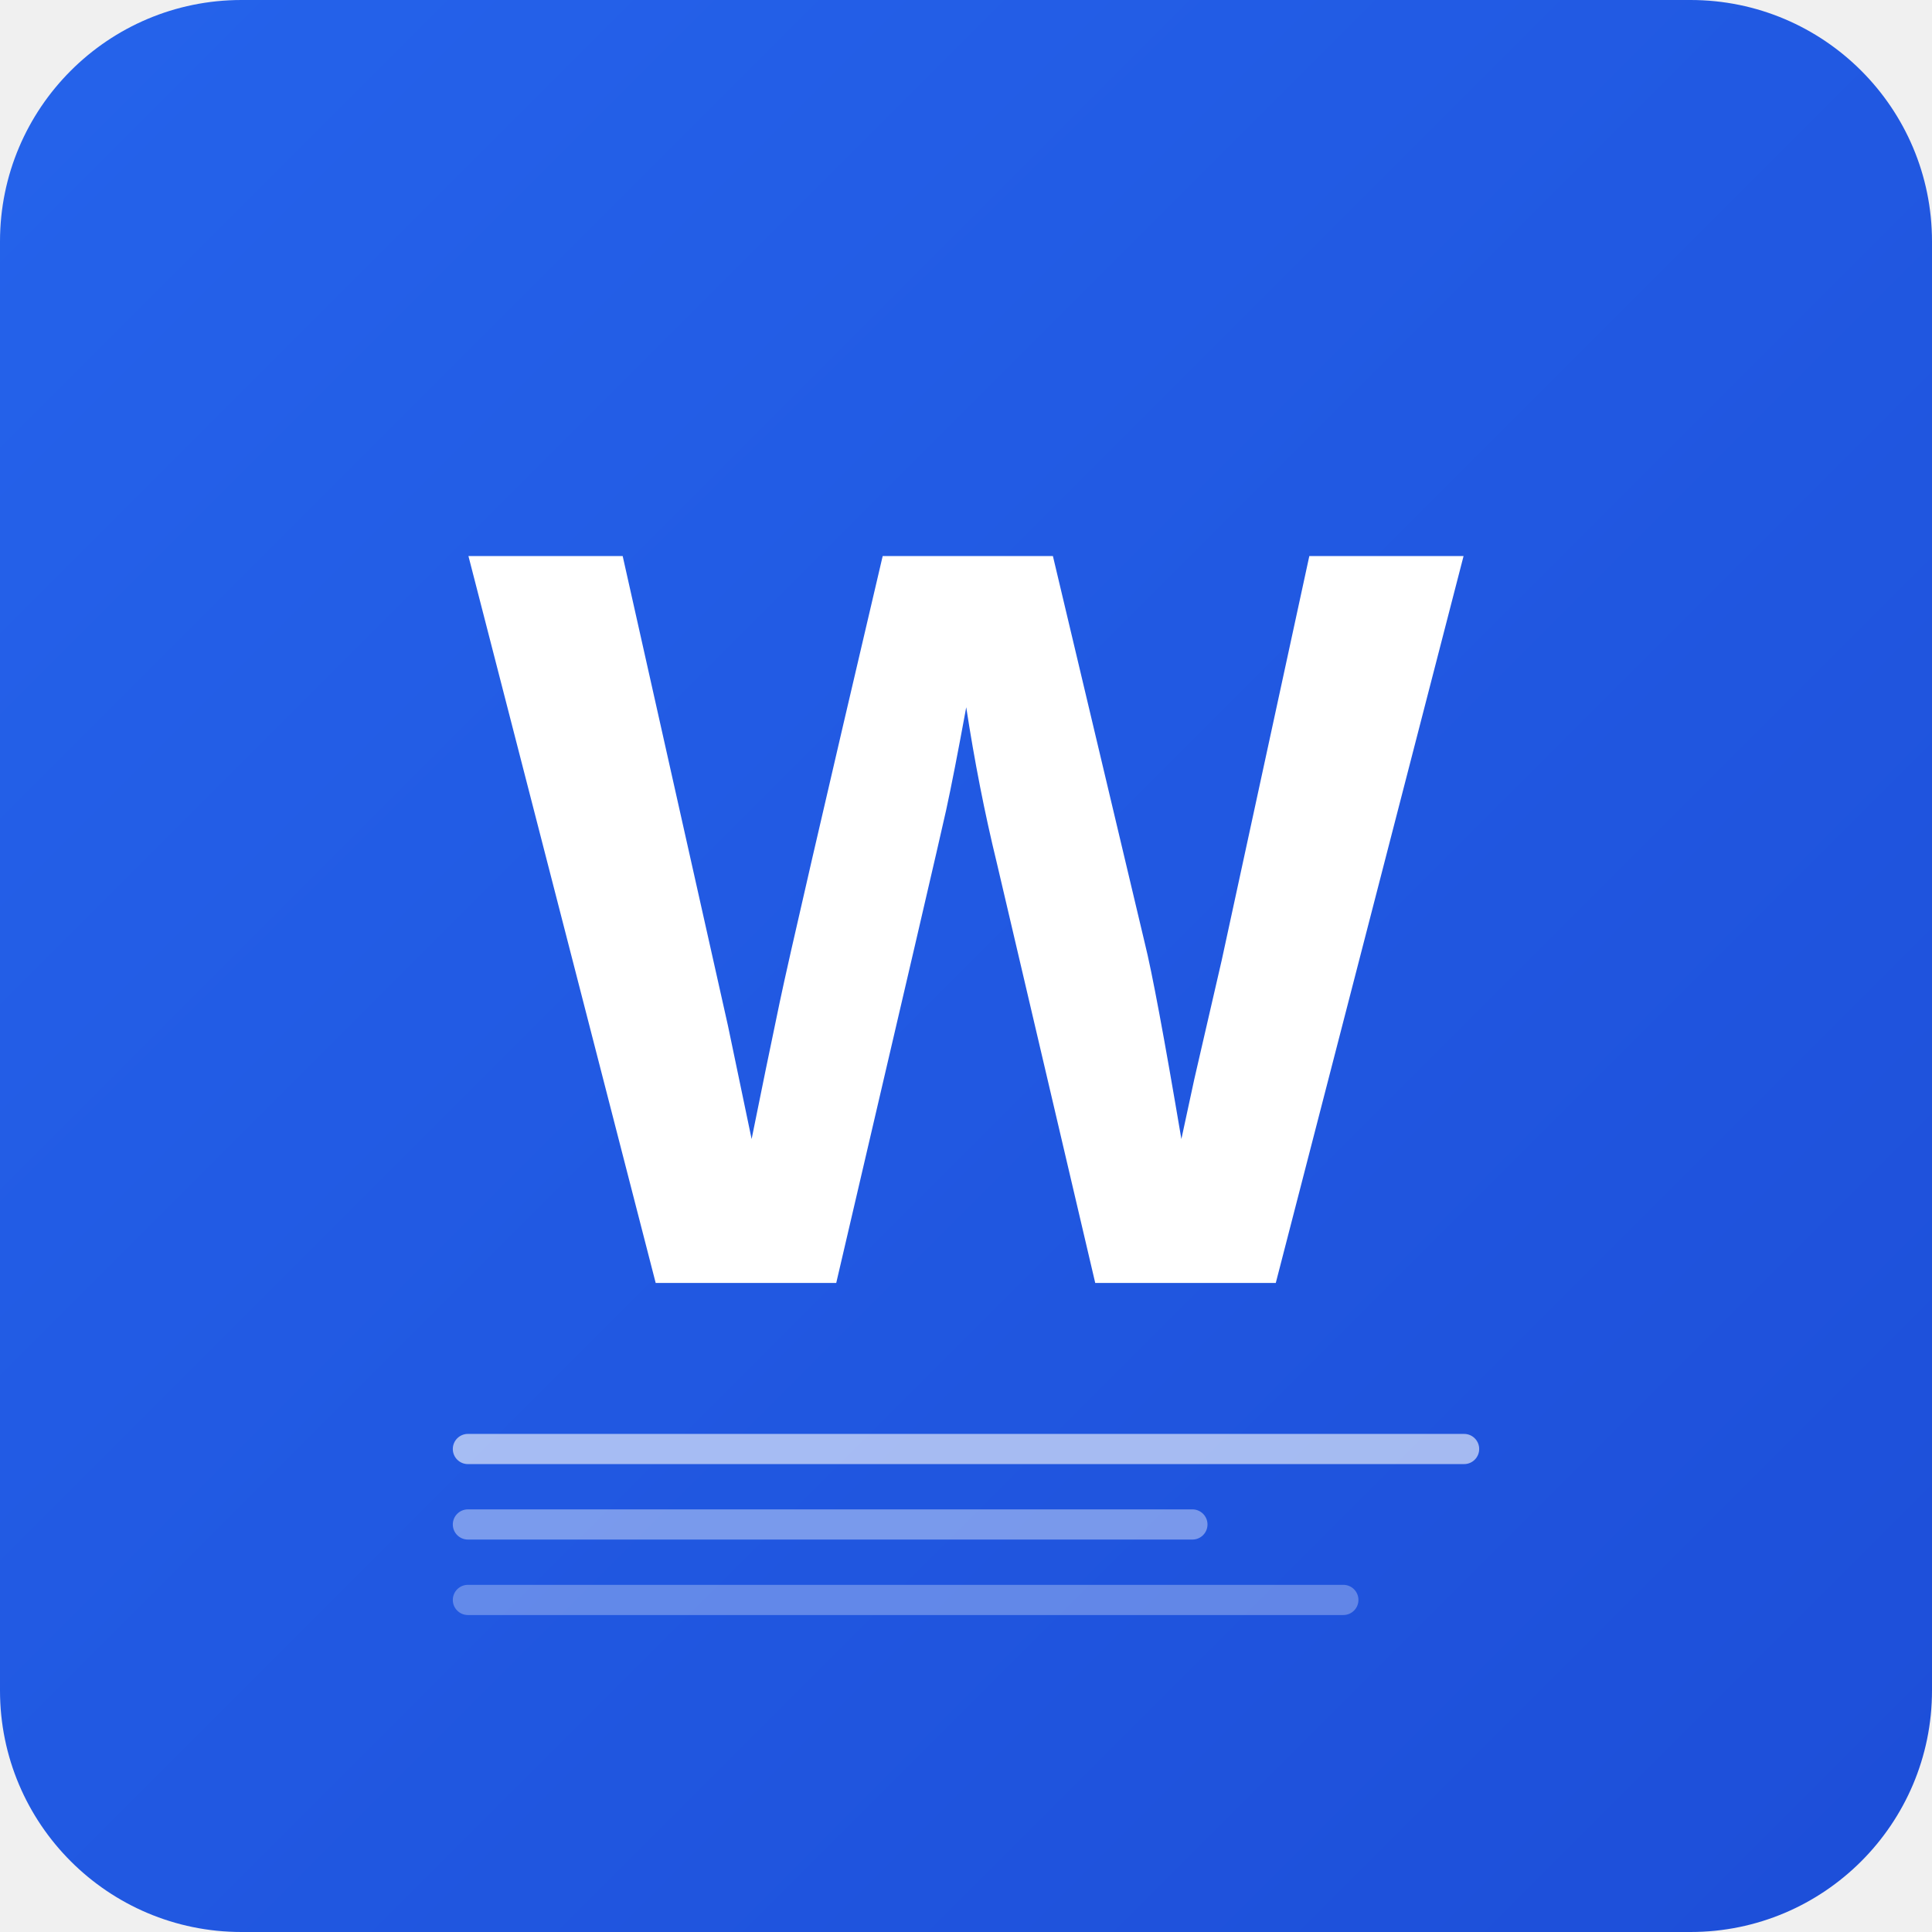
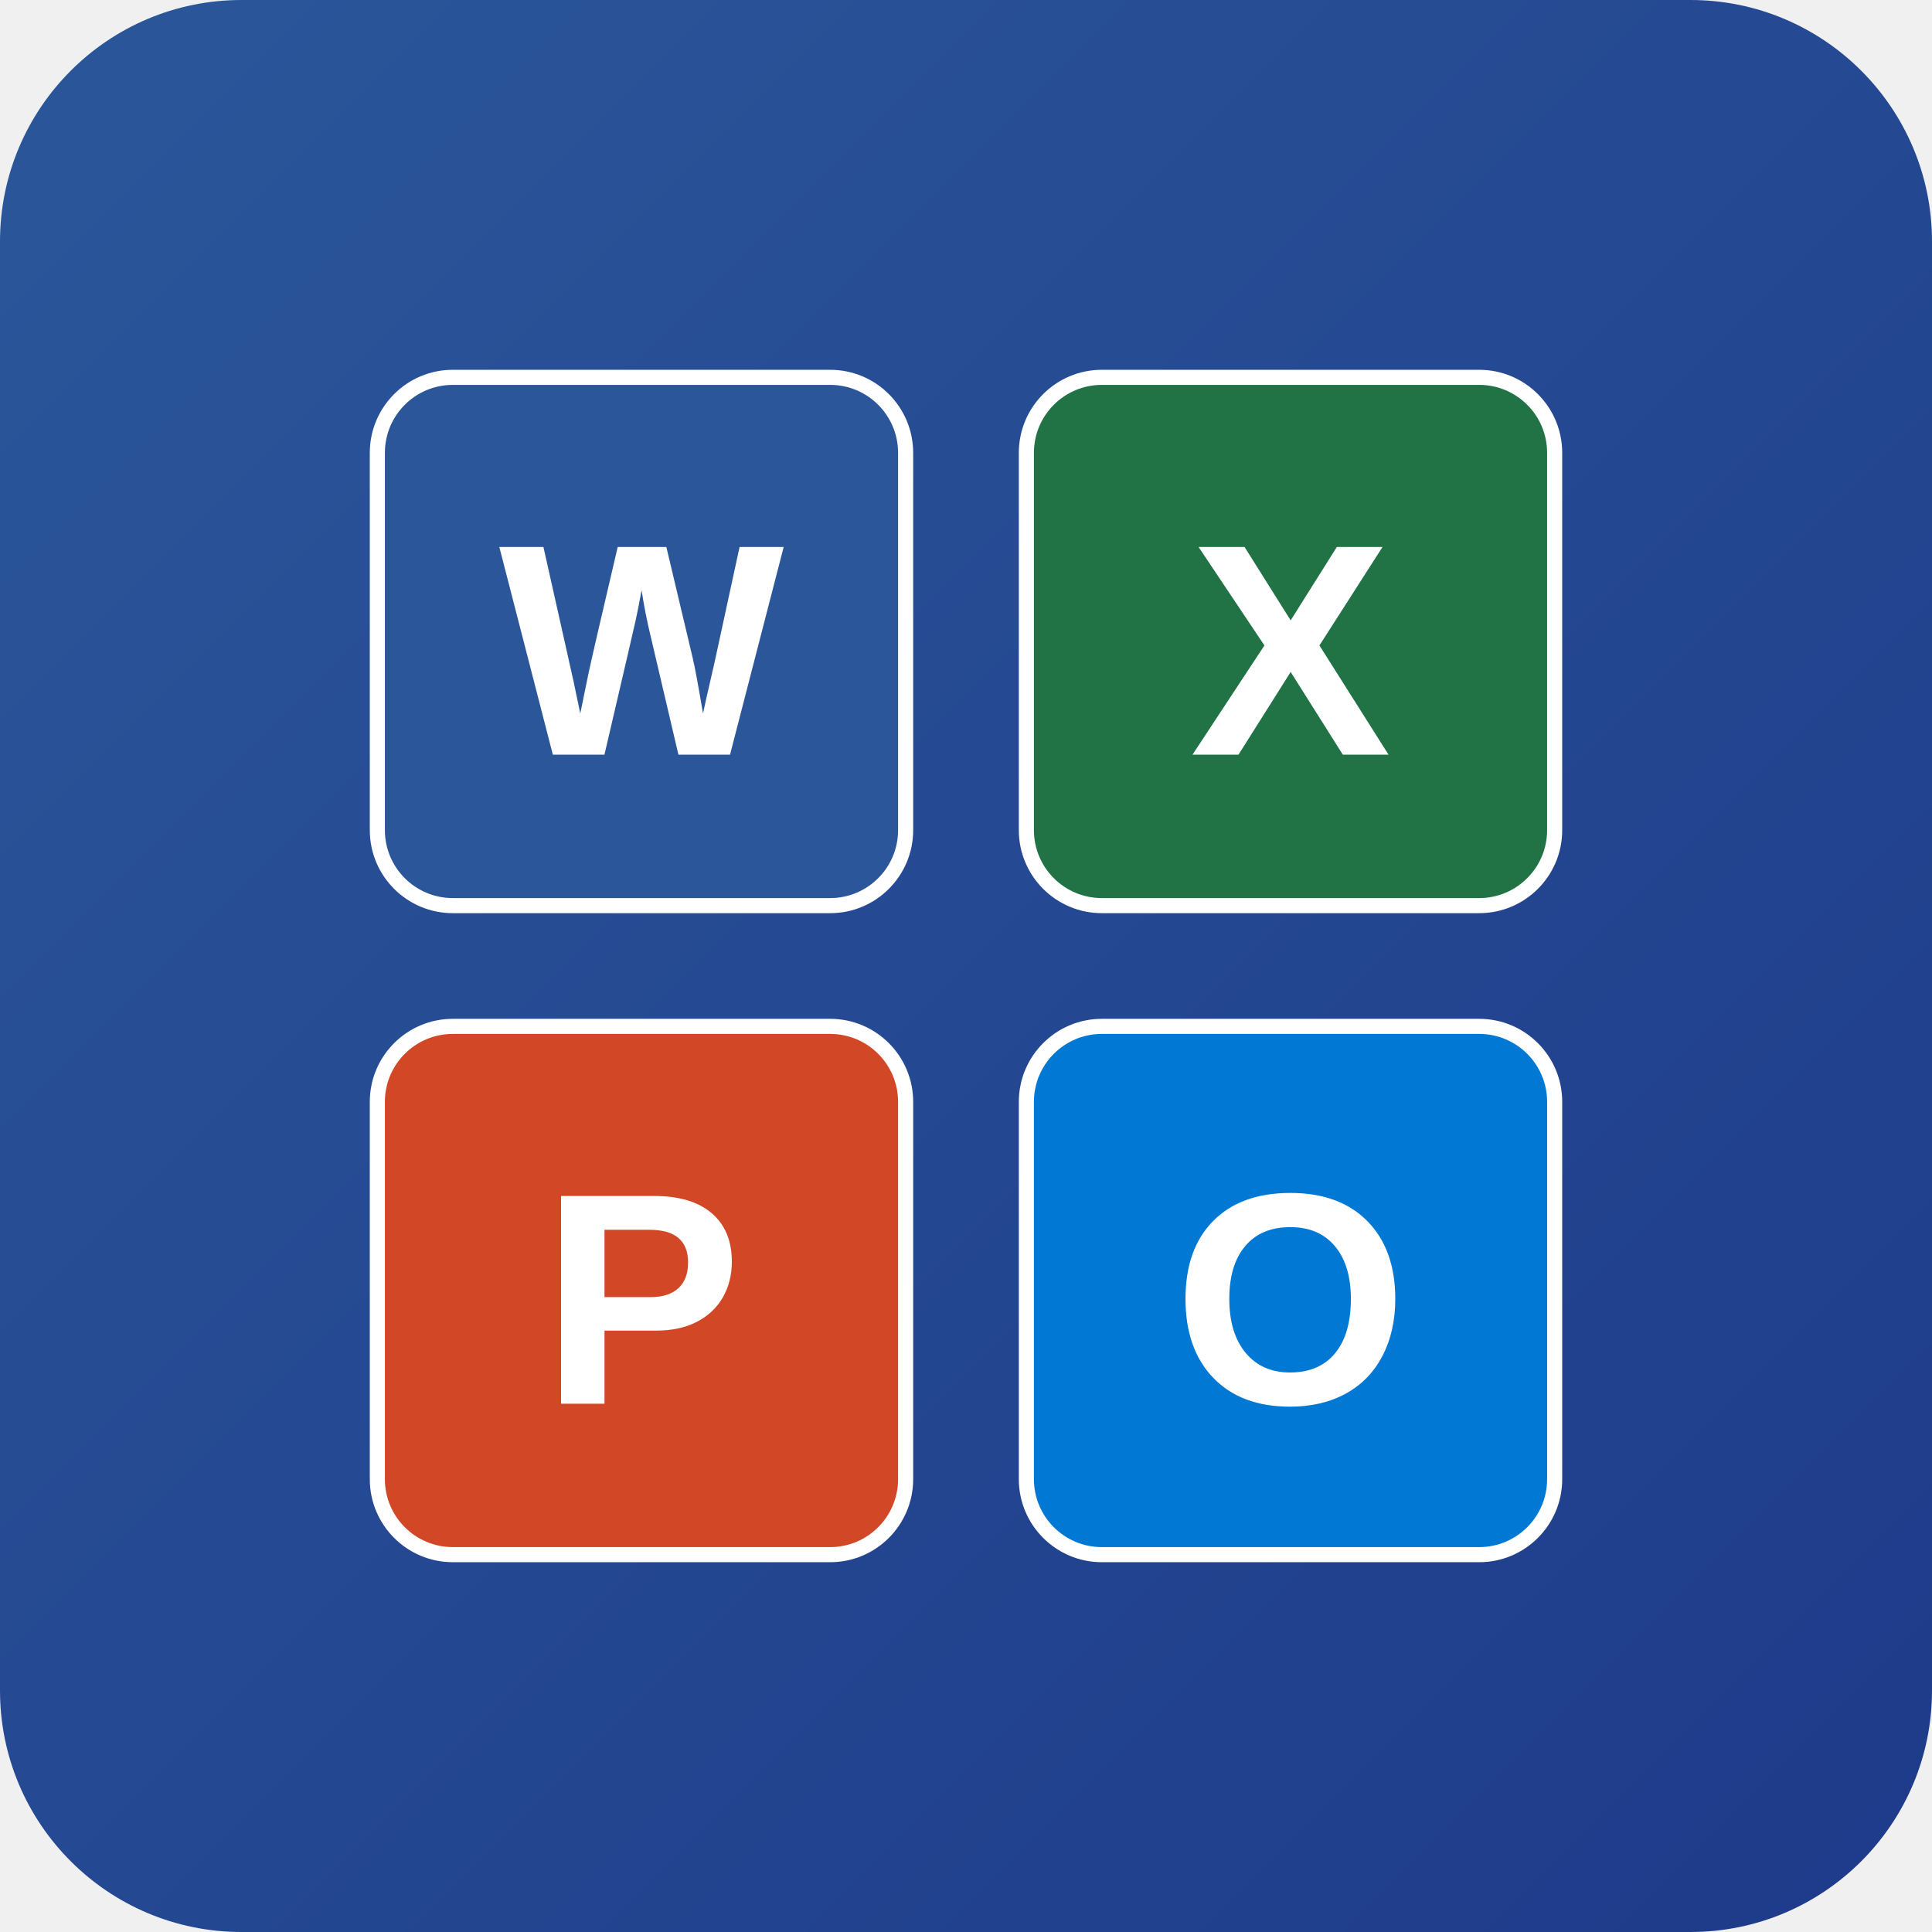
<svg xmlns="http://www.w3.org/2000/svg" viewBox="0 0 512 512">
  <defs>
    <linearGradient id="bg" x1="0%" y1="0%" x2="100%" y2="100%">
-       <stop offset="0%" style="stop-color:#2563eb" />
-       <stop offset="100%" style="stop-color:#1d4ed8" />
+       <stop offset="0%" style="stop-color:#2b579a" />
+       <stop offset="100%" style="stop-color:#1e3a8a" />
    </linearGradient>
  </defs>
  <rect width="512" height="512" rx="64" fill="url(#bg)" />
-   <text x="256" y="340" font-family="Arial, sans-serif" font-size="280" font-weight="bold" fill="white" text-anchor="middle">W</text>
-   <rect x="120" y="380" width="272" height="8" rx="4" fill="rgba(255,255,255,0.6)" />
-   <rect x="120" y="400" width="200" height="8" rx="4" fill="rgba(255,255,255,0.4)" />
-   <rect x="120" y="420" width="240" height="8" rx="4" fill="rgba(255,255,255,0.3)" />
+   <rect x="100" y="100" width="140" height="140" rx="20" fill="#2b579a" stroke="white" stroke-width="4" />
+   <rect x="272" y="100" width="140" height="140" rx="20" fill="#217346" stroke="white" stroke-width="4" />
+   <rect x="100" y="272" width="140" height="140" rx="20" fill="#d24726" stroke="white" stroke-width="4" />
+   <rect x="272" y="272" width="140" height="140" rx="20" fill="#0078d4" stroke="white" stroke-width="4" />
+   <text x="170" y="200" font-family="Arial, sans-serif" font-size="80" font-weight="bold" fill="white" text-anchor="middle">W</text>
+   <text x="342" y="200" font-family="Arial, sans-serif" font-size="80" font-weight="bold" fill="white" text-anchor="middle">X</text>
+   <text x="170" y="372" font-family="Arial, sans-serif" font-size="80" font-weight="bold" fill="white" text-anchor="middle">P</text>
+   <text x="342" y="372" font-family="Arial, sans-serif" font-size="80" font-weight="bold" fill="white" text-anchor="middle">O</text>
</svg>
